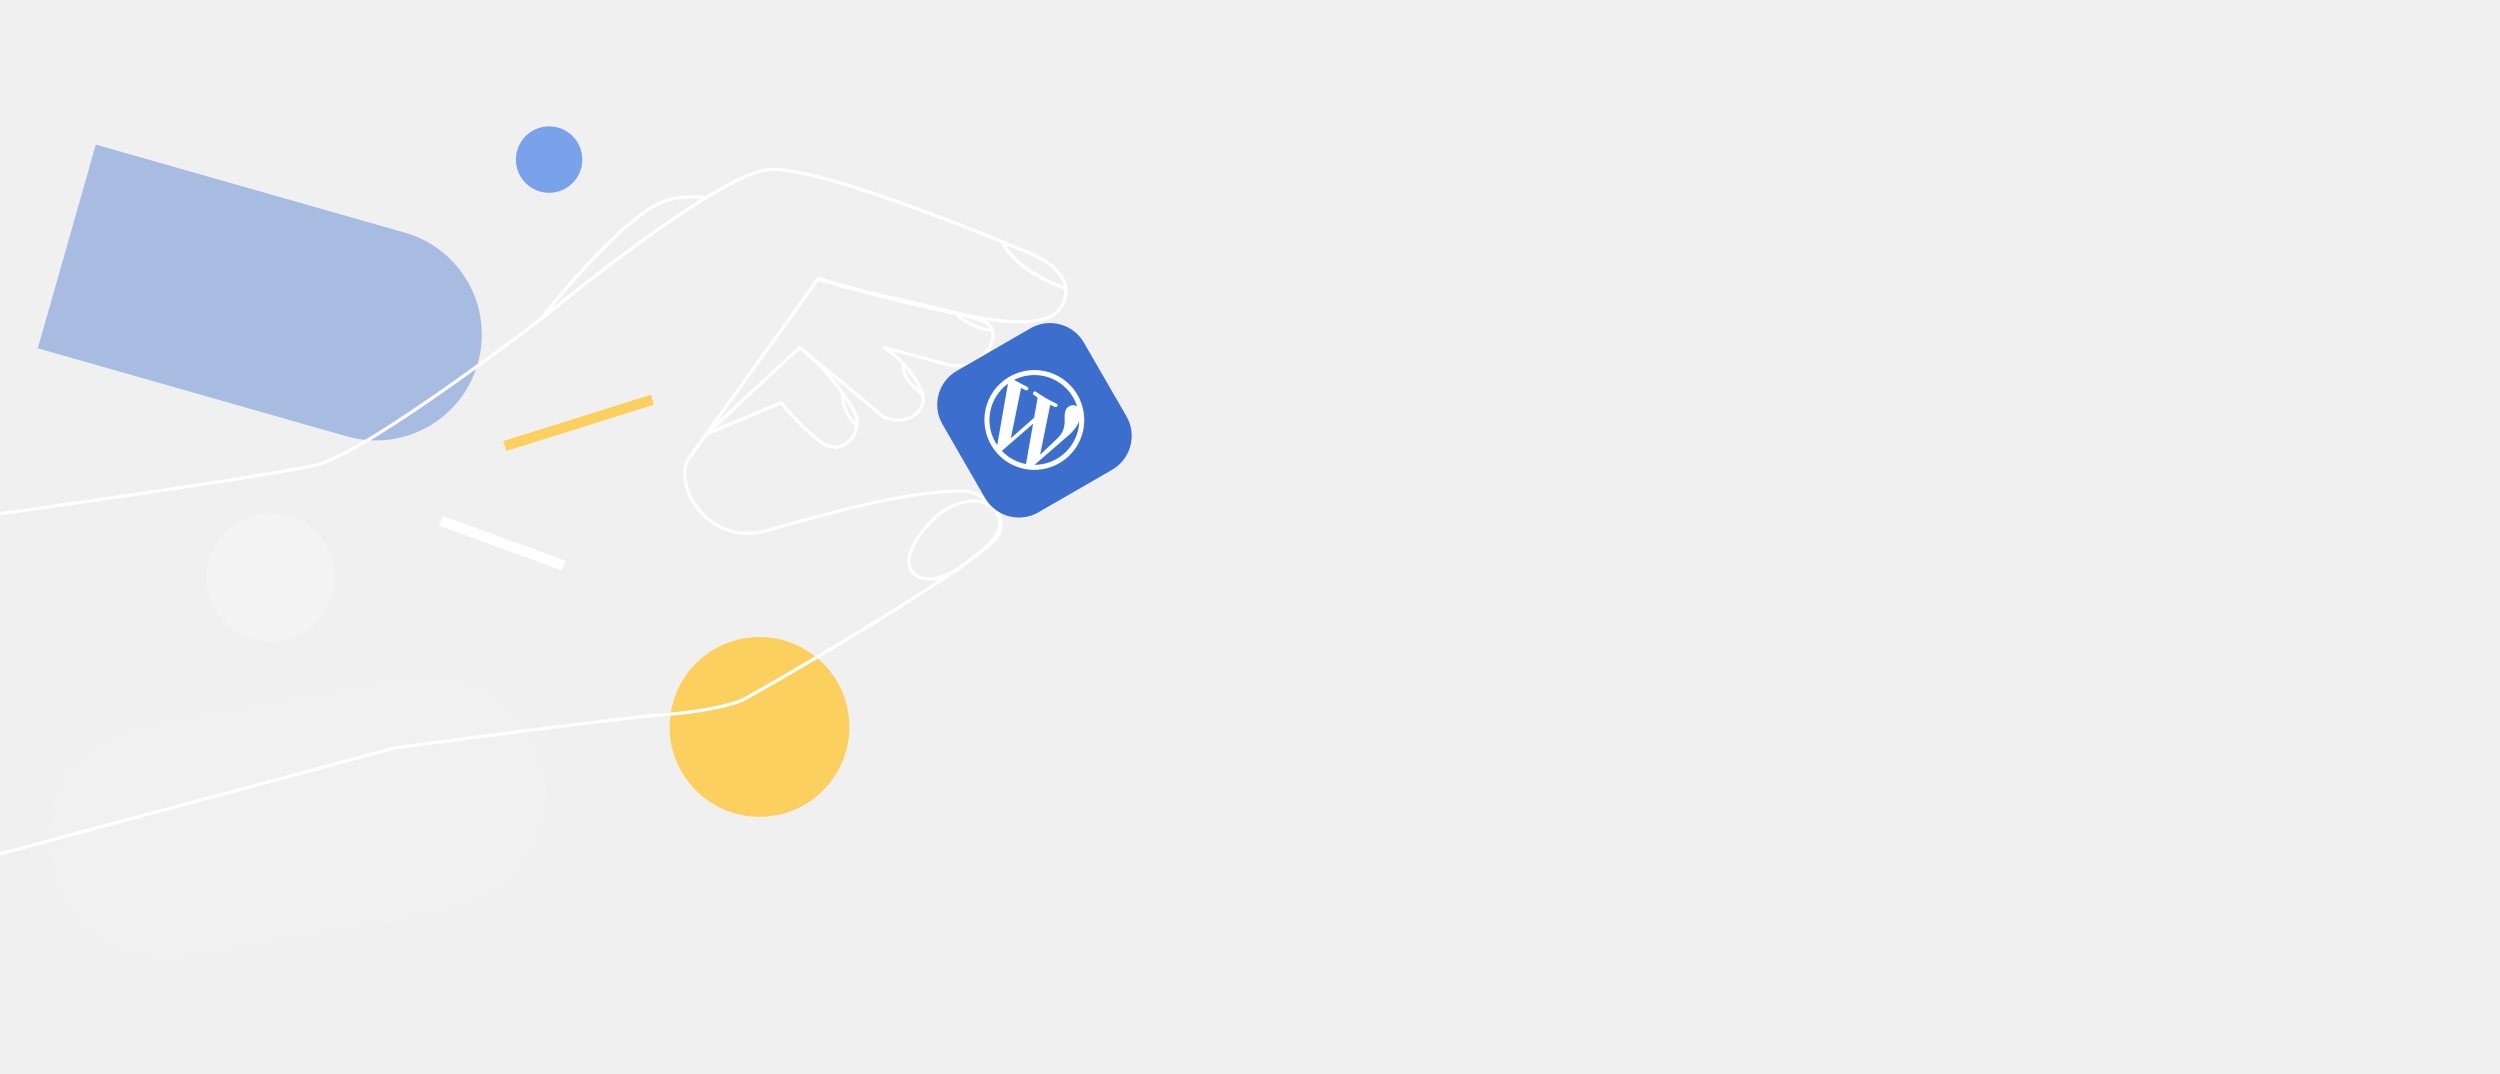
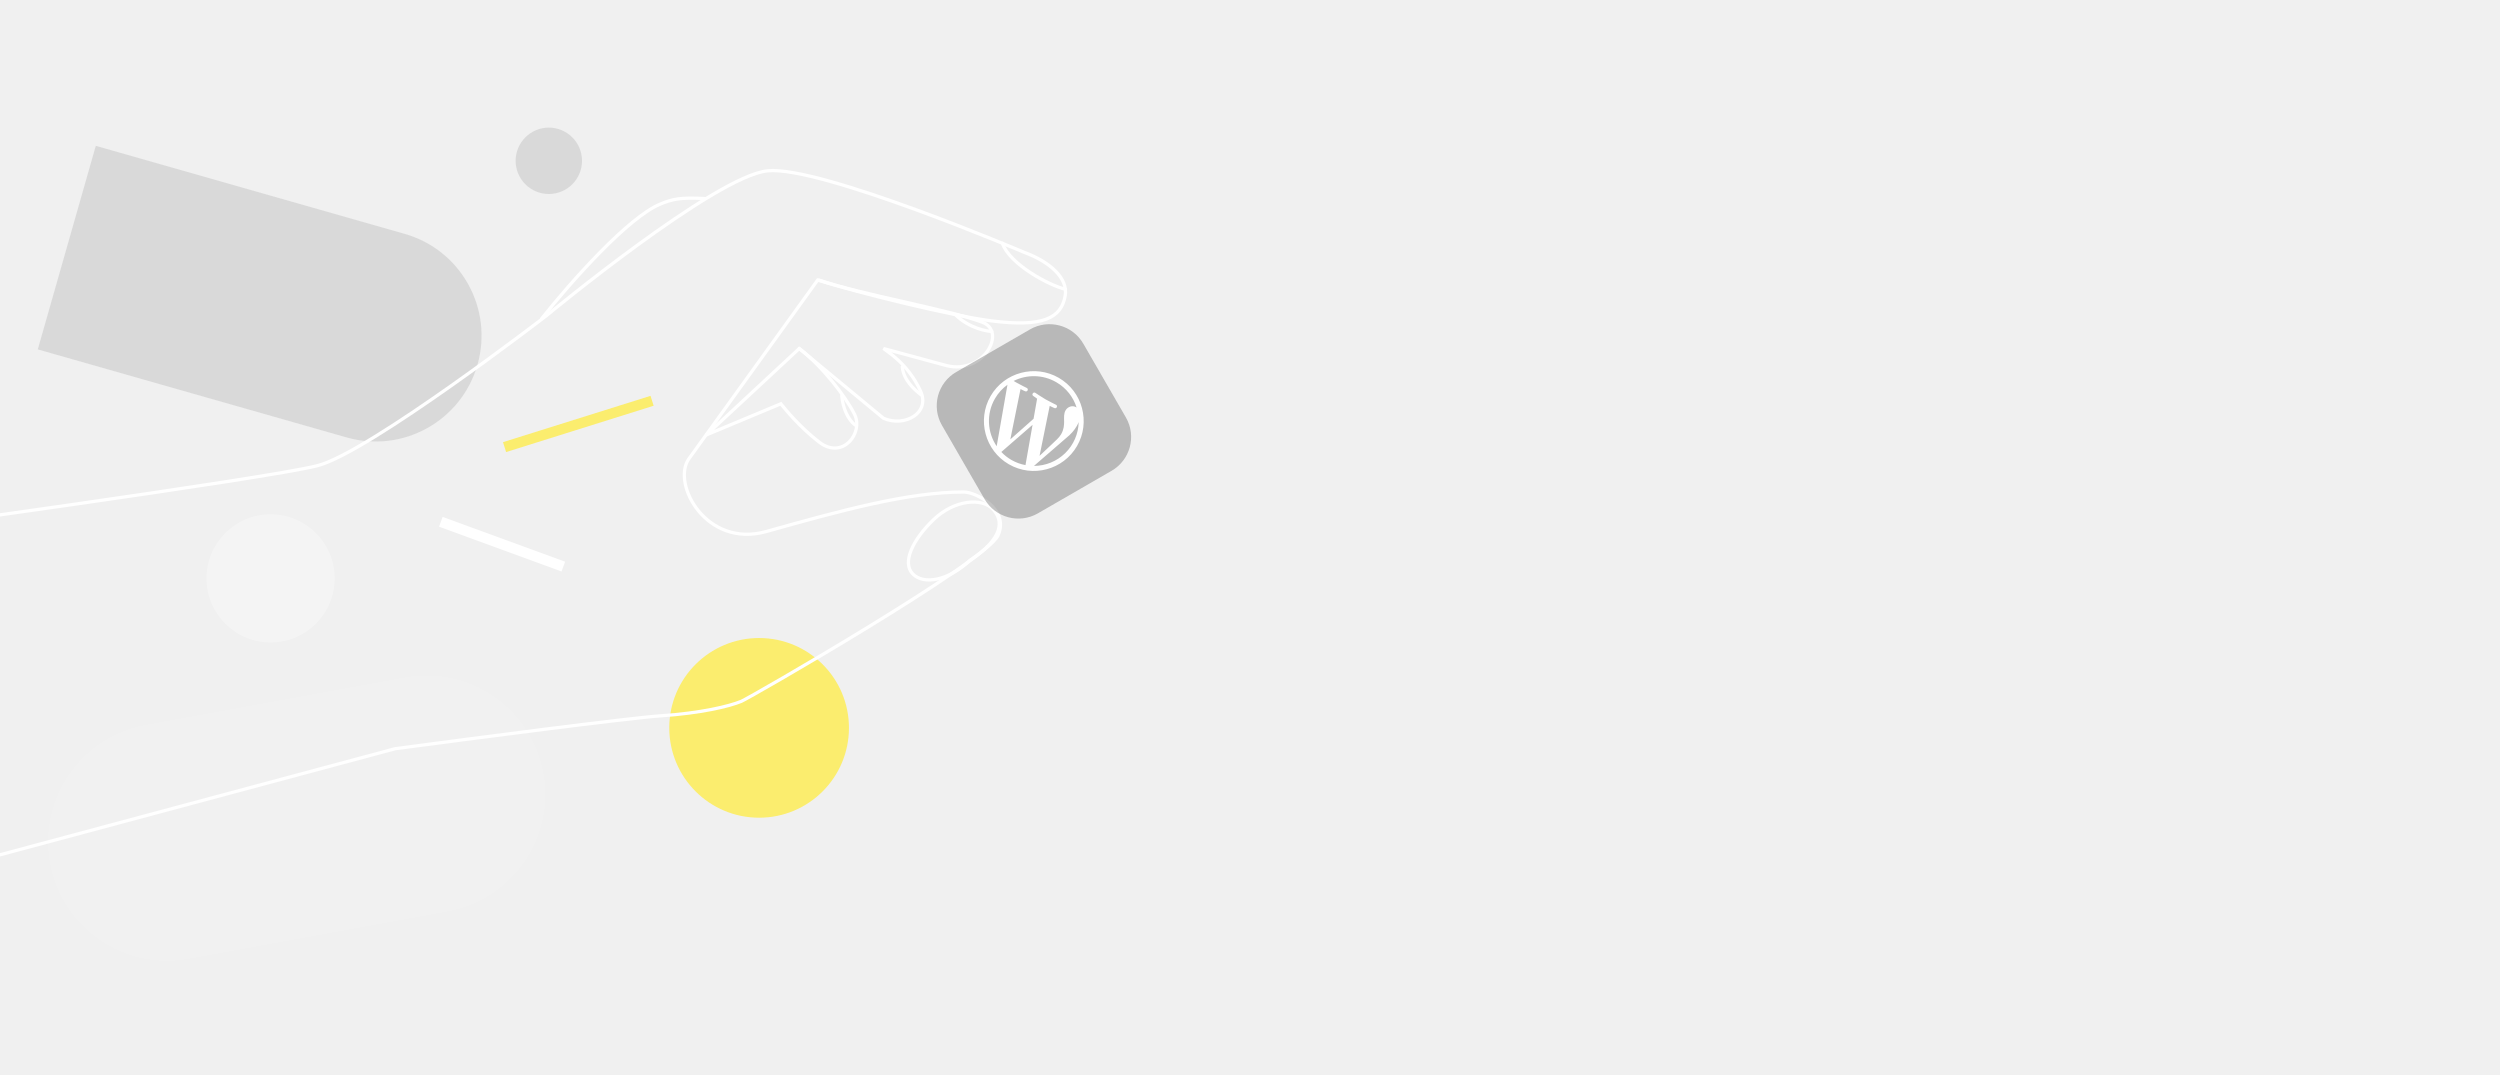
- <svg xmlns="http://www.w3.org/2000/svg" width="1919" height="824" viewBox="0 0 1919 824" fill="none">
-   <circle cx="69" cy="69" r="69" transform="matrix(-1 0 0 1 652 489)" fill="#FCD05E" />
-   <circle opacity="0.8" cx="25.5" cy="25.5" r="25.5" transform="matrix(-1 0 0 1 447 96.9999)" fill="#5C8EEA" />
-   <circle opacity="0.3" cx="49.19" cy="49.19" r="49.19" transform="matrix(-1 0 0 1 257 394)" fill="white" />
-   <path opacity="0.4" d="M366.72 279.074C379.025 235.9 354 190.926 310.827 178.621L73.56 111L29.002 267.346L266.268 334.967C309.442 347.272 354.416 322.247 366.72 279.074V279.074Z" fill="#3C6FCD" />
-   <path opacity="0.1" d="M417.226 592.711C408.164 543.165 360.653 510.346 311.107 519.408L111.871 555.848C62.325 564.91 29.506 612.421 38.568 661.967V661.967C47.63 711.513 95.141 744.331 144.687 735.269L343.923 698.829C393.469 689.768 426.288 642.257 417.226 592.711V592.711Z" fill="white" />
-   <rect width="118.767" height="7.982" transform="matrix(-0.954095 0.299503 0.299503 0.954095 499.609 303)" fill="#FCD05E" />
-   <rect width="100.163" height="7.982" transform="matrix(-0.93917 -0.343454 -0.343454 0.93917 434 430.401)" fill="white" />
-   <path d="M656.293 317.212C649.216 303.058 631.019 279.805 613.832 266.662L542.5 333L599.678 309.124C604.059 314.516 614.438 327.119 628.996 338.443C647.194 352.597 663.37 331.366 656.293 317.212Z" stroke="white" stroke-width="2.5" stroke-linecap="round" />
-   <path d="M613.832 266.662L678.537 320.245C694.713 327.322 714.933 316.201 706.845 299.014C696.786 277.64 681.233 269.021 678.537 266.662L727.067 279.805C755.372 286.882 773.504 253.531 754.361 246.442C727.064 236.332 661.349 225.211 629.001 214.09" stroke="white" stroke-width="2.5" stroke-linecap="round" />
-   <path d="M-106 409.213C-106 409.213 204.377 366.75 243.806 356.641C283.234 346.531 419.72 241.387 419.72 241.387C419.72 241.387 549.127 134.221 589.567 130.177C630.007 126.133 786.713 192.859 786.713 192.859C805.921 199.936 820.48 212.472 818.053 226.222C815.02 243.409 800.866 250.486 761.437 245.431C729.894 241.387 660.337 224.2 627.985 214.09L528.907 351.586C515.764 370.795 542.455 420.131 588.556 407.191C646.183 391.015 697.744 376.861 740.206 376.861C749.249 376.861 775.591 390.004 766.492 410.224C757.393 430.444 575.881 534.89 569.347 537.609C560 541.5 538.006 546.708 507.676 548.73C483.412 550.348 361.418 566.254 303.454 574.005L-24.109 661.962" stroke="white" stroke-width="2.5" stroke-linecap="round" />
-   <path d="M818.318 221.167C805.512 218.134 775.452 201.958 769.79 185.782" stroke="white" stroke-width="2.5" stroke-linecap="round" />
-   <path d="M761.702 253.519C758.669 253.519 744.515 251.497 733.394 240.376" stroke="white" stroke-width="2.5" stroke-linecap="round" />
-   <path d="M707.108 302.047C702.053 298.003 693.965 290.926 692.954 280.816" stroke="white" stroke-width="2.5" stroke-linecap="round" />
-   <path d="M656.558 325.3C651.503 321.256 647.459 313.168 646.448 303.058" stroke="white" stroke-width="2.5" stroke-linecap="round" />
-   <path d="M415.94 243.764C439.193 214.445 482.666 165.917 506.93 155.807C516.447 151.841 522.291 150.489 541.5 151.5" stroke="white" stroke-width="2.5" stroke-linecap="round" />
-   <path d="M744.662 429.541L744.746 429.461L744.843 429.397C757.894 420.864 764.356 413.109 766.539 406.508C768.683 400.027 766.764 394.455 762.456 389.953C758.266 385.577 750.993 383.715 742.601 384.938C734.247 386.155 724.979 390.415 717.071 397.984C709.062 405.65 702.862 413.991 699.786 421.515C696.696 429.072 696.873 435.446 700.934 439.689C705.089 444.03 711.902 445.395 719.875 443.661C727.823 441.932 736.713 437.149 744.662 429.541Z" stroke="white" stroke-width="2.5" />
-   <rect width="125.364" height="125.364" rx="30" transform="matrix(-0.866025 0.5 0.5 0.866025 817 237)" fill="#3C6FCD" />
-   <path d="M813.135 289.168C794.842 278.606 771.329 284.907 760.768 303.2C750.206 321.493 756.507 345.006 774.8 355.567C793.093 366.129 816.606 359.828 827.167 341.535C837.729 323.242 831.428 299.729 813.135 289.168ZM764.121 305.136C766.613 300.82 769.919 297.24 773.726 294.48L765.447 341.712C758.285 331.115 757.297 316.955 764.121 305.136ZM776.736 352.214C773.814 350.527 771.241 348.466 769.012 346.117L793.004 325.264L787.657 355.686C787.647 355.857 787.617 356.062 787.626 356.2C783.887 355.546 780.222 354.227 776.736 352.214ZM806.173 310.734C808.023 311.67 809.765 312.41 809.765 312.41C811.474 313.131 812.669 310.677 810.984 309.838C810.984 309.838 805.926 307.405 802.806 305.603C799.884 303.916 795.148 300.695 795.148 300.695C793.593 299.708 791.975 302.05 793.545 303.089C793.545 303.089 794.957 304.17 796.493 305.19L793.78 320.622L775.931 336.433L783.763 297.796C785.595 298.765 787.336 299.505 787.336 299.505C789.045 300.225 790.24 297.772 788.556 296.933C788.556 296.933 783.498 294.499 780.377 292.698C779.812 292.372 779.148 291.988 778.47 291.553C788.526 286.557 800.775 286.502 811.199 292.521C818.968 297.006 824.334 304.044 826.828 311.991C826.695 311.914 826.582 311.805 826.449 311.728C823.527 310.041 819.96 311.39 818.369 314.145C816.95 316.602 817.17 319.518 817.246 322.837C817.225 325.481 817.077 328.804 814.949 332.489C813.473 335.046 810.771 337.425 807.114 340.847L798.375 349.082L806.173 310.734ZM828.423 323.182C828.212 332.16 824.505 340.7 818.09 346.984C811.675 353.269 803.06 356.801 794.08 356.828L818.43 335.738C822.576 332.466 825.115 329.373 826.859 326.351C827.492 325.256 828.02 324.188 828.423 323.182Z" fill="white" />
+ <svg xmlns="http://www.w3.org/2000/svg" width="1920" height="825" viewBox="0 0 1920 825" fill="none">
+   <circle cx="69" cy="69" r="69" transform="matrix(-1 0 0 1 652 490)" fill="#FBED6E" />
+   <circle opacity="0.1" cx="25.5" cy="25.5" r="25.5" transform="matrix(-1 0 0 1 447 98)" fill="#0E0E0E" />
+   <circle opacity="0.3" cx="49.19" cy="49.19" r="49.19" transform="matrix(-1 0 0 1 257 395)" fill="white" />
+   <path opacity="0.1" d="M366.72 280.073C379.025 236.9 354 191.926 310.827 179.621L73.561 112L29.002 268.346L266.268 335.967C309.442 348.272 354.416 323.247 366.72 280.073Z" fill="#0E0E0E" />
+   <path opacity="0.1" d="M417.226 593.711C408.164 544.165 360.653 511.346 311.107 520.408L111.871 556.848C62.325 565.91 29.506 613.421 38.568 662.967C47.63 712.513 95.141 745.331 144.687 736.27L343.923 699.83C393.469 690.768 426.288 643.257 417.226 593.711Z" fill="white" />
+   <rect width="118.767" height="7.982" transform="matrix(-0.954095 0.299503 0.299503 0.954095 499.609 304)" fill="#FBED6E" />
+   <rect width="100.163" height="7.982" transform="matrix(-0.93917 -0.343454 -0.343454 0.93917 434 431.401)" fill="white" />
+   <path d="M656.293 318.212C649.216 304.058 631.019 280.805 613.832 267.662L542.5 334L599.678 310.124C604.059 315.516 614.438 328.119 628.996 339.443C647.194 353.597 663.37 332.366 656.293 318.212Z" stroke="white" stroke-width="2.5" stroke-linecap="round" />
+   <path d="M613.832 267.662L678.537 321.245C694.713 328.322 714.933 317.201 706.845 300.014C696.787 278.64 681.233 270.021 678.537 267.662L727.067 280.805C755.372 287.882 773.504 254.531 754.361 247.442C727.064 237.332 661.349 226.211 629.001 215.09" stroke="white" stroke-width="2.5" stroke-linecap="round" />
+   <path d="M-106 410.213C-106 410.213 204.377 367.75 243.806 357.641C283.234 347.531 419.72 242.387 419.72 242.387C419.72 242.387 549.127 135.221 589.567 131.177C630.007 127.133 786.713 193.859 786.713 193.859C805.921 200.936 820.48 213.472 818.053 227.222C815.02 244.409 800.866 251.486 761.437 246.431C729.894 242.387 660.337 225.2 627.985 215.09L528.907 352.586C515.764 371.795 542.455 421.131 588.556 408.191C646.183 392.015 697.744 377.861 740.206 377.861C749.249 377.861 775.591 391.004 766.492 411.224C757.393 431.444 575.881 535.89 569.347 538.609C560 542.5 538.006 547.708 507.676 549.73C483.413 551.348 361.418 567.254 303.455 575.005L-24.109 662.962" stroke="white" stroke-width="2.5" stroke-linecap="round" />
+   <path d="M818.318 222.167C805.512 219.134 775.452 202.958 769.79 186.782" stroke="white" stroke-width="2.5" stroke-linecap="round" />
+   <path d="M761.702 254.518C758.669 254.518 744.515 252.496 733.394 241.375" stroke="white" stroke-width="2.5" stroke-linecap="round" />
+   <path d="M707.108 303.047C702.053 299.003 693.965 291.926 692.954 281.816" stroke="white" stroke-width="2.5" stroke-linecap="round" />
+   <path d="M656.558 326.3C651.503 322.256 647.459 314.168 646.448 304.058" stroke="white" stroke-width="2.5" stroke-linecap="round" />
+   <path d="M415.94 244.764C439.193 215.445 482.666 166.917 506.93 156.807C516.447 152.841 522.291 151.489 541.5 152.5" stroke="white" stroke-width="2.5" stroke-linecap="round" />
+   <path d="M744.662 430.541L744.746 430.461L744.843 430.398C757.894 421.864 764.356 414.109 766.539 407.508C768.683 401.027 766.764 395.455 762.456 390.954C758.266 386.577 750.993 384.716 742.602 385.938C734.247 387.155 724.979 391.415 717.072 398.984C709.062 406.65 702.862 414.991 699.786 422.515C696.696 430.072 696.873 436.446 700.934 440.689C705.089 445.031 711.902 446.395 719.875 444.661C727.823 442.933 736.713 438.149 744.662 430.541Z" stroke="white" stroke-width="2.5" />
+   <rect opacity="0.25" width="125.364" height="125.364" rx="30" transform="matrix(-0.866025 0.5 0.5 0.866025 817 238)" fill="#0E0E0E" />
+   <path d="M813.136 290.168C794.843 279.606 771.33 285.907 760.768 304.2C750.207 322.493 756.507 346.006 774.8 356.567C793.093 367.129 816.606 360.828 827.167 342.535C837.729 324.242 831.429 300.729 813.136 290.168ZM764.121 306.136C766.613 301.82 769.919 298.24 773.726 295.48L765.447 342.712C758.285 332.115 757.297 317.955 764.121 306.136ZM776.736 353.214C773.814 351.527 771.241 349.466 769.012 347.117L793.004 326.264L787.657 356.686C787.647 356.857 787.617 357.062 787.626 357.2C783.887 356.546 780.222 355.227 776.736 353.214ZM806.173 311.734C808.024 312.67 809.765 313.41 809.765 313.41C811.474 314.13 812.669 311.677 810.985 310.838C810.985 310.838 805.927 308.404 802.806 306.603C799.884 304.916 795.148 301.695 795.148 301.695C793.593 300.708 791.975 303.05 793.545 304.089C793.545 304.089 794.957 305.17 796.493 306.189L793.781 321.622L775.931 337.433L783.764 298.796C785.595 299.764 787.336 300.504 787.336 300.504C789.045 301.225 790.24 298.772 788.556 297.933C788.556 297.933 783.498 295.499 780.377 293.698C779.812 293.372 779.149 292.988 778.47 292.553C788.526 287.557 800.775 287.502 811.2 293.521C818.968 298.006 824.334 305.044 826.828 312.991C826.695 312.914 826.582 312.804 826.449 312.728C823.527 311.041 819.96 312.39 818.369 315.145C816.951 317.602 817.171 320.518 817.246 323.837C817.225 326.481 817.077 329.804 814.949 333.489C813.473 336.046 810.771 338.425 807.114 341.847L798.376 350.082L806.173 311.734ZM828.424 324.182C828.212 333.159 824.505 341.7 818.09 347.984C811.675 354.269 803.061 357.8 794.081 357.827L818.43 336.738C822.576 333.466 825.115 330.372 826.859 327.351C827.492 326.256 828.02 325.188 828.424 324.182Z" fill="white" />
</svg>
